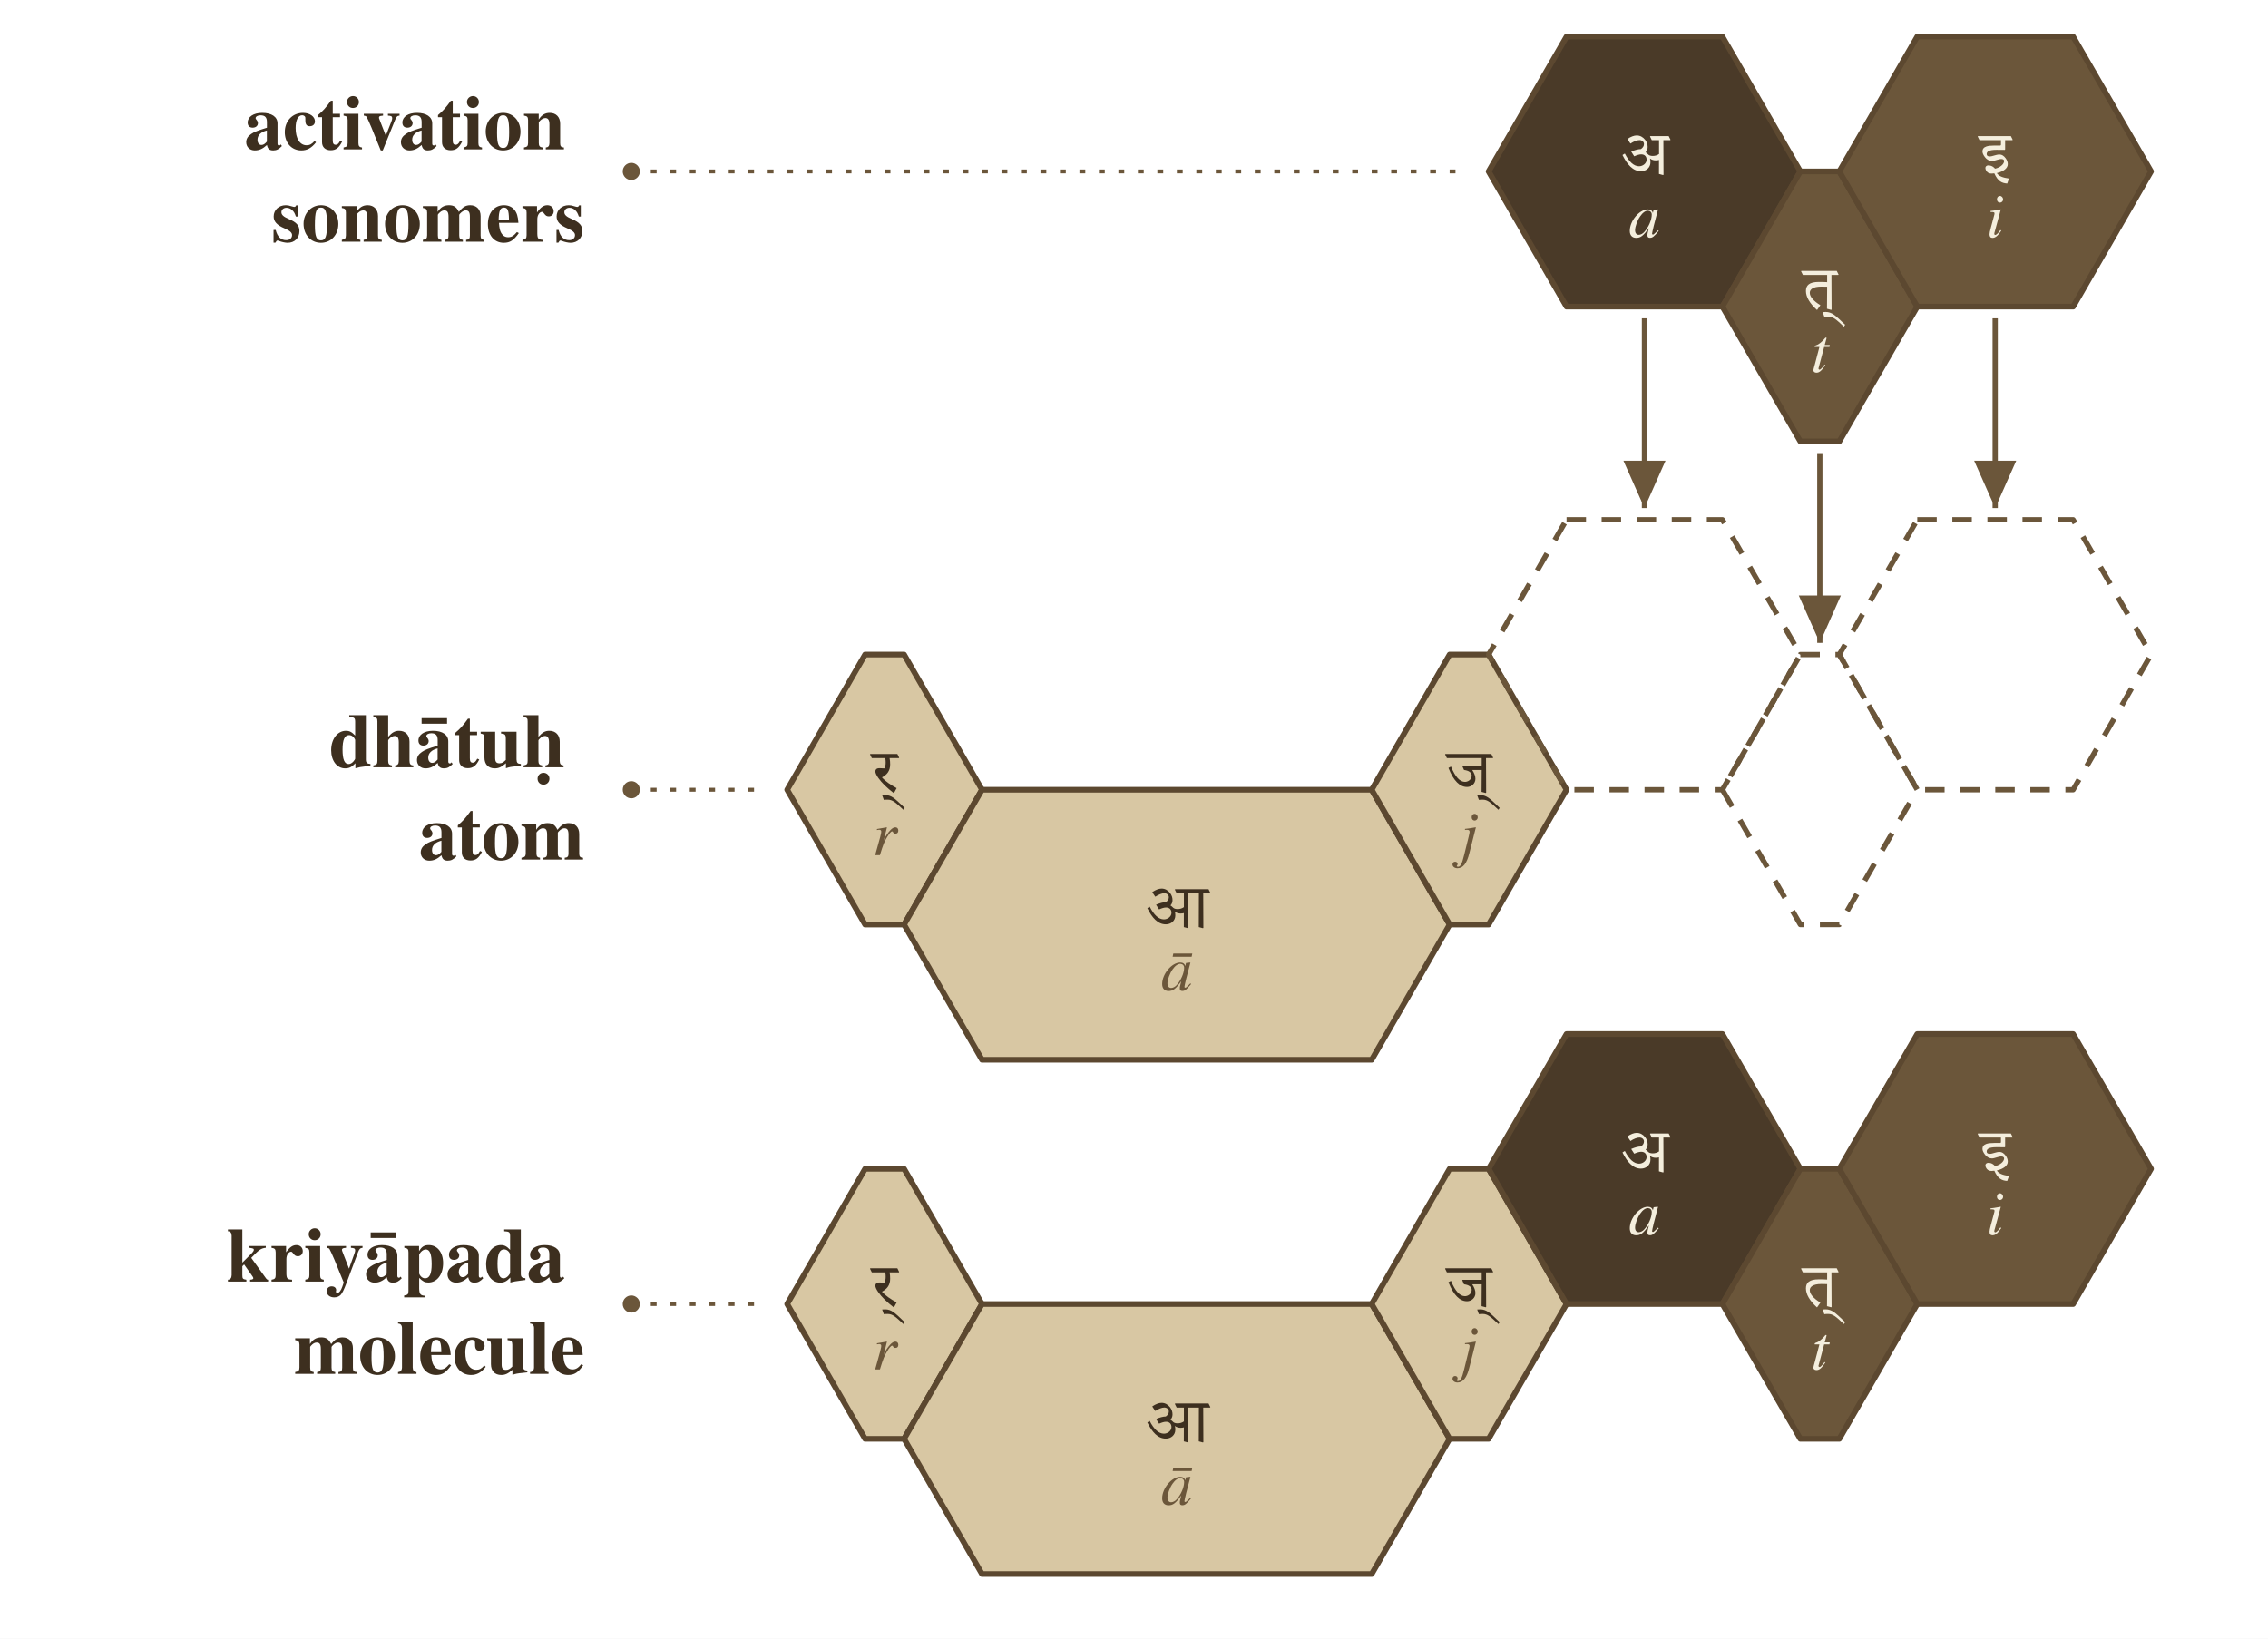
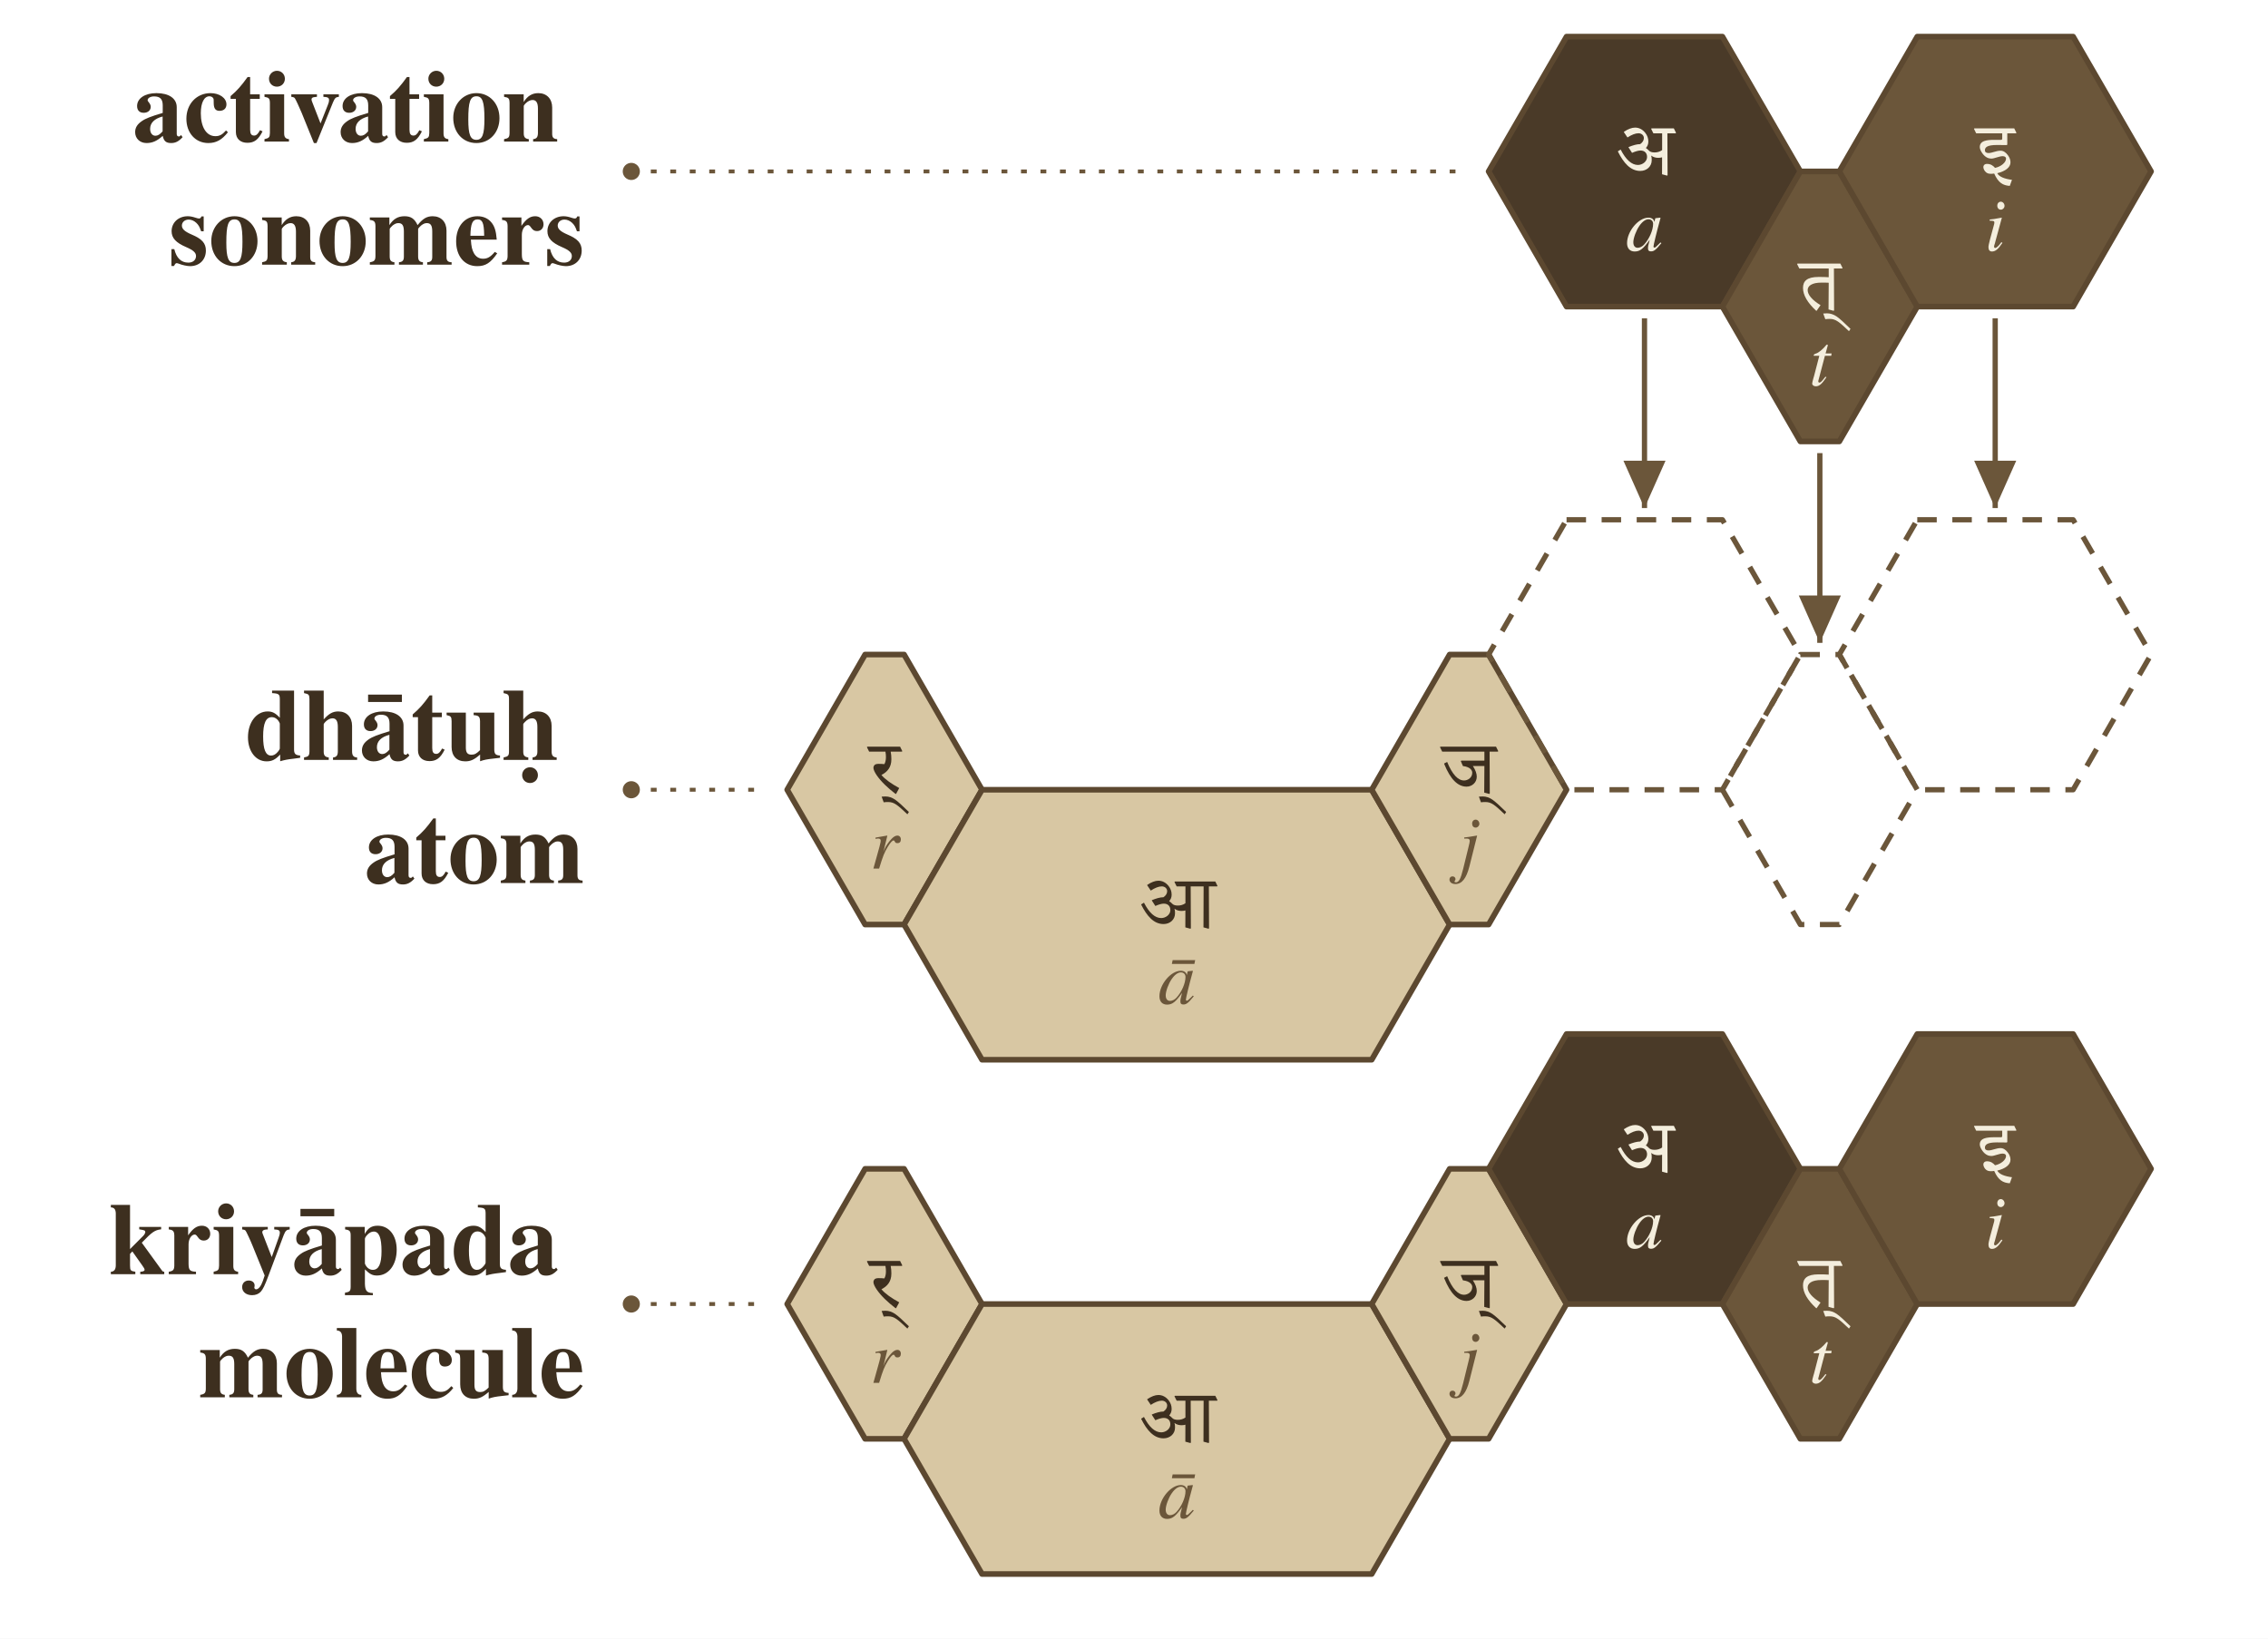
<svg xmlns="http://www.w3.org/2000/svg" viewBox="0 0 582.0 420.6" width="4.5in" height="3.252in">
  <rect x="0" y="0" width="582.0" height="420.6" fill="#ffffff" />
  <defs>
    <marker id="arrowhead" markerWidth="10" markerHeight="8" refX="9" refY="4" orient="auto" markerUnits="strokeWidth">
      <polygon points="0,0 9,4 0,8" fill="#6b563a" />
    </marker>
  </defs>
-   <text x="150.0" y="44.0" font-family="Charter, Georgia, Times, serif" font-size="19.8" font-weight="700" text-anchor="end" dominant-baseline="middle" fill="#3d2f1f">
-     <tspan x="150.0" y="32.2">activation</tspan>
-     <tspan x="150.0" y="55.9">sonomers</tspan>
+   <text x="150.0" y="44.0" font-family="Charter, Georgia, Times, serif" font-size="26.3" font-weight="700" text-anchor="end" dominant-baseline="middle" fill="#3d2f1f">
+     <tspan x="150.0" y="28.2">activation</tspan>
+     <tspan x="150.0" y="59.8">sonomers</tspan>
  </text>
-   <text x="150.0" y="202.7" font-family="Charter, Georgia, Times, serif" font-size="19.8" font-weight="700" text-anchor="end" dominant-baseline="middle" fill="#3d2f1f">
-     <tspan x="150.0" y="190.8">dhātuḥ</tspan>
-     <tspan x="150.0" y="214.5">atom</tspan>
+   <text x="150.0" y="202.7" font-family="Charter, Georgia, Times, serif" font-size="26.3" font-weight="700" text-anchor="end" dominant-baseline="middle" fill="#3d2f1f">
+     <tspan x="150.0" y="186.9">dhātuḥ</tspan>
+     <tspan x="150.0" y="218.5">atom</tspan>
  </text>
-   <text x="150.0" y="334.7" font-family="Charter, Georgia, Times, serif" font-size="19.8" font-weight="700" text-anchor="end" dominant-baseline="middle" fill="#3d2f1f">
-     <tspan x="150.0" y="322.8">kriyāpada</tspan>
-     <tspan x="150.0" y="346.5">molecule</tspan>
+   <text x="150.0" y="334.7" font-family="Charter, Georgia, Times, serif" font-size="26.3" font-weight="700" text-anchor="end" dominant-baseline="middle" fill="#3d2f1f">
+     <tspan x="150.0" y="318.9">kriyāpada</tspan>
+     <tspan x="150.0" y="350.5">molecule</tspan>
  </text>
  <circle cx="162.0" cy="44.0" r="2.2" fill="#6b563a" />
  <line x1="162.0" y1="44.0" x2="374.0" y2="44.0" stroke="#6b563a" stroke-width="1" stroke-dasharray="1.5 3.5" />
  <circle cx="162.0" cy="202.7" r="2.2" fill="#6b563a" />
  <line x1="162.0" y1="202.7" x2="194.0" y2="202.7" stroke="#6b563a" stroke-width="1" stroke-dasharray="1.5 3.5" />
  <circle cx="162.0" cy="334.7" r="2.2" fill="#6b563a" />
  <line x1="162.0" y1="334.7" x2="194.0" y2="334.7" stroke="#6b563a" stroke-width="1" stroke-dasharray="1.5 3.5" />
  <polygon points="402.0,9.4 442.0,9.4 462.0,44.0 442.0,78.7 402.0,78.7 382.0,44.0" fill="#4a3a28" stroke="#5c4830" stroke-width="1.45" stroke-linejoin="round" />
  <g fill="#f4eedd">
-     <path transform="translate(415.79,44.83) scale(0.009668,-0.009668)" d="M270 825C361 884 443 917 511 917C579 917 629 871 629 812C629 758 598 714 548 679C478 679 392 655 295 615L293 608L370 488C446 521 508 539 555 539C647 539 699 483 699 398C699 298 598 223 499 223C361 223 234 339 121 560L61 523V516C184 270 334 92 550 92C690 92 801 188 801 327C801 363 800 395 789 425L791 427C833 395 885 379 941 379C973 379 1001 382 1028 390L1027 19L1138 -11L1148 0L1144 916H1325L1333 927L1285 1024H797L789 1013L837 916H1029V548C980 513 923 497 863 497C806 497 766 510 741 536C723 555 702 575 673 594C708 632 727 677 727 736C727 807 704 870 659 927C599 1001 525 1041 436 1041C364 1041 280 1008 192 949V941Z" />
+     <path transform="translate(414.47,44.95) scale(0.011719,-0.011719)" d="M270 825C361 884 443 917 511 917C579 917 629 871 629 812C629 758 598 714 548 679C478 679 392 655 295 615L293 608L370 488C446 521 508 539 555 539C647 539 699 483 699 398C699 298 598 223 499 223C361 223 234 339 121 560L61 523V516C184 270 334 92 550 92C690 92 801 188 801 327C801 363 800 395 789 425L791 427C833 395 885 379 941 379C973 379 1001 382 1028 390L1027 19L1138 -11L1148 0L1144 916H1325L1333 927L1285 1024H797L789 1013L837 916H1029V548C980 513 923 497 863 497C806 497 766 510 741 536C723 555 702 575 673 594C708 632 727 677 727 736C727 807 704 870 659 927C599 1001 525 1041 436 1041C364 1041 280 1008 192 949V941Z" />
  </g>
-   <text x="422.0" y="56.3" font-family="Charter, Georgia, Times, serif" font-size="16.2" font-style="italic" text-anchor="middle" dominant-baseline="middle" fill="#f4eedd">a</text>
+   <text x="422.0" y="58.9" font-family="Charter, Georgia, Times, serif" font-size="19.2" font-style="italic" text-anchor="middle" dominant-baseline="middle" fill="#f4eedd">a</text>
  <polygon points="462.0,44.0 472.0,44.0 492.0,78.7 472.0,113.3 462.0,113.3 442.0,78.7" fill="#6b563a" stroke="#5c4830" stroke-width="1.45" stroke-linejoin="round" />
  <g fill="#f4eedd">
-     <path transform="translate(462.65,79.43) scale(0.009668,-0.009668)" d="M0 916H644V725C573 730 501 731 423 731C165 731 81 639 81 490C81 335 178 166 370 -10H379L465 113C284 223 183 340 183 442C183 531 266 607 489 607C543 607 595 607 644 604L640 19L752 -11L762 0L758 916H939L947 927L899 1024H-40L-48 1013Z" />
-     <path transform="translate(471.55,79.43) scale(0.009668,-0.009668)" d="M-352 -191 -350 -194C-317 -189 -286 -188 -254 -188C-117 -188 -43 -259 165 -454H170L201 -406C70 -277 -38 -178 -105 -133C-168 -91 -237 -66 -313 -66C-341 -66 -369 -67 -396 -70Z" />
+     <path transform="translate(461.73,79.65) scale(0.011719,-0.011719)" d="M0 916H644V725C573 730 501 731 423 731C165 731 81 639 81 490C81 335 178 166 370 -10H379L465 113C284 223 183 340 183 442C183 531 266 607 489 607C543 607 595 607 644 604L640 19L752 -11L762 0L758 916H939L947 927L899 1024H-40L-48 1013Z" />
+     <path transform="translate(472.51,79.65) scale(0.011719,-0.011719)" d="M-352 -191 -350 -194C-317 -189 -286 -188 -254 -188C-117 -188 -43 -259 165 -454H170L201 -406C70 -277 -38 -178 -105 -133C-168 -91 -237 -66 -313 -66C-341 -66 -369 -67 -396 -70Z" />
  </g>
-   <text x="467.0" y="90.9" font-family="Charter, Georgia, Times, serif" font-size="16.2" font-style="italic" text-anchor="middle" dominant-baseline="middle" fill="#f4eedd">t</text>
+   <text x="467.0" y="93.5" font-family="Charter, Georgia, Times, serif" font-size="19.2" font-style="italic" text-anchor="middle" dominant-baseline="middle" fill="#f4eedd">t</text>
  <polygon points="492.0,9.4 532.0,9.4 552.0,44.0 532.0,78.7 492.0,78.7 472.0,44.0" fill="#6b563a" stroke="#5c4830" stroke-width="1.45" stroke-linejoin="round" />
  <g fill="#f4eedd">
-     <path transform="translate(507.97,44.83) scale(0.009668,-0.009668)" d="M0 916H570V799C570 780 559 773 545 773H393C306 773 235 766 184 749C110 724 79 678 79 615C79 572 103 521 141 470C200 391 269 362 330 362C403 362 501 415 581 415C631 415 654 389 654 363C654 278 545 186 413 159C370 209 317 246 236 246C182 246 157 211 157 180C157 148 170 116 194 84C231 40 267 29 326 29C350 29 372 31 394 35C486 -173 591 -224 729 -235H736L784 -103C620 -82 505 -37 461 42C640 85 751 170 751 279C751 329 735 383 693 438C648 498 597 535 533 535C438 535 350 484 270 484C219 484 191 505 191 544C191 611 244 660 454 660C522 660 615 660 671 658L681 670V916H873L881 927L833 1024H-40L-48 1013Z" />
+     <path transform="translate(507.12,44.95) scale(0.011719,-0.011719)" d="M0 916H570V799C570 780 559 773 545 773H393C306 773 235 766 184 749C110 724 79 678 79 615C79 572 103 521 141 470C200 391 269 362 330 362C403 362 501 415 581 415C631 415 654 389 654 363C654 278 545 186 413 159C370 209 317 246 236 246C182 246 157 211 157 180C157 148 170 116 194 84C231 40 267 29 326 29C350 29 372 31 394 35C486 -173 591 -224 729 -235H736L784 -103C620 -82 505 -37 461 42C640 85 751 170 751 279C751 329 735 383 693 438C648 498 597 535 533 535C438 535 350 484 270 484C219 484 191 505 191 544C191 611 244 660 454 660C522 660 615 660 671 658L681 670V916H873L881 927L833 1024H-40L-48 1013Z" />
  </g>
-   <text x="512.0" y="56.3" font-family="Charter, Georgia, Times, serif" font-size="16.2" font-style="italic" text-anchor="middle" dominant-baseline="middle" fill="#f4eedd">i</text>
+   <text x="512.0" y="58.9" font-family="Charter, Georgia, Times, serif" font-size="19.2" font-style="italic" text-anchor="middle" dominant-baseline="middle" fill="#f4eedd">i</text>
  <polygon points="222.0,168.0 232.0,168.0 252.0,202.7 232.0,237.3 222.0,237.3 202.0,202.7" fill="#d8c7a3" stroke="#5c4830" stroke-width="1.45" stroke-linejoin="round" />
  <g fill="#3d2f1f">
-     <path transform="translate(223.72,203.43) scale(0.009668,-0.009668)" d="M0 916H357C366 875 368 830 368 794C368 733 355 679 334 642C295 646 251 648 207 648C157 648 127 636 112 615C99 598 94 581 94 562C94 526 119 466 168 395C264 257 405 123 578 -10H590L659 118C492 209 353 305 269 404C399 471 487 572 487 748C487 805 483 862 472 916H718L726 927L678 1024H-40L-48 1013Z" />
-     <path transform="translate(230.20,203.43) scale(0.009668,-0.009668)" d="M-352 -191 -350 -194C-317 -189 -286 -188 -254 -188C-117 -188 -43 -259 165 -454H170L201 -406C70 -277 -38 -178 -105 -133C-168 -91 -237 -66 -313 -66C-341 -66 -369 -67 -396 -70Z" />
+     <path transform="translate(223.03,203.65) scale(0.011719,-0.011719)" d="M0 916H357C366 875 368 830 368 794C368 733 355 679 334 642C295 646 251 648 207 648C157 648 127 636 112 615C99 598 94 581 94 562C94 526 119 466 168 395C264 257 405 123 578 -10H590L659 118C492 209 353 305 269 404C399 471 487 572 487 748C487 805 483 862 472 916H718L726 927L678 1024H-40L-48 1013Z" />
+     <path transform="translate(230.88,203.65) scale(0.011719,-0.011719)" d="M-352 -191 -350 -194C-317 -189 -286 -188 -254 -188C-117 -188 -43 -259 165 -454H170L201 -406C70 -277 -38 -178 -105 -133C-168 -91 -237 -66 -313 -66C-341 -66 -369 -67 -396 -70Z" />
  </g>
-   <text x="227.0" y="214.9" font-family="Charter, Georgia, Times, serif" font-size="16.2" font-style="italic" text-anchor="middle" dominant-baseline="middle" fill="#6b563a">r</text>
+   <text x="227.0" y="217.5" font-family="Charter, Georgia, Times, serif" font-size="19.2" font-style="italic" text-anchor="middle" dominant-baseline="middle" fill="#6b563a">r</text>
  <polygon points="252.0,202.7 352.0,202.7 372.0,237.3 352.0,272.0 252.0,272.0 232.0,237.3" fill="#d8c7a3" stroke="#5c4830" stroke-width="1.45" stroke-linejoin="round" />
  <g fill="#3d2f1f">
-     <path transform="translate(293.86,238.13) scale(0.009668,-0.009668)" d="M270 825C361 884 443 917 511 917C579 917 629 871 629 812C629 758 598 714 548 679C478 679 392 655 295 615L293 608L370 488C446 521 508 539 555 539C647 539 699 483 699 398C699 298 598 223 499 223C361 223 234 339 121 560L61 523V516C184 270 334 92 550 92C690 92 801 188 801 327C801 363 800 395 789 425L791 427C833 395 885 379 941 379C973 379 1001 382 1028 390L1027 19L1138 -11L1148 0L1144 916H1427L1424 19L1536 -11L1546 0L1542 916H1723L1731 927L1683 1024H797L789 1013L837 916H1029V548C980 513 923 497 863 497C806 497 766 510 741 536C723 555 702 575 673 594C708 632 727 677 727 736C727 807 704 870 659 927C599 1001 525 1041 436 1041C364 1041 280 1008 192 949V941Z" />
+     <path transform="translate(292.14,238.25) scale(0.011719,-0.011719)" d="M270 825C361 884 443 917 511 917C579 917 629 871 629 812C629 758 598 714 548 679C478 679 392 655 295 615L293 608L370 488C446 521 508 539 555 539C647 539 699 483 699 398C699 298 598 223 499 223C361 223 234 339 121 560L61 523V516C184 270 334 92 550 92C690 92 801 188 801 327C801 363 800 395 789 425L791 427C833 395 885 379 941 379C973 379 1001 382 1028 390L1027 19L1138 -11L1148 0L1144 916H1427L1424 19L1536 -11L1546 0L1542 916H1723L1731 927L1683 1024H797L789 1013L837 916H1029V548C980 513 923 497 863 497C806 497 766 510 741 536C723 555 702 575 673 594C708 632 727 677 727 736C727 807 704 870 659 927C599 1001 525 1041 436 1041C364 1041 280 1008 192 949V941Z" />
  </g>
-   <text x="302.0" y="249.6" font-family="Charter, Georgia, Times, serif" font-size="16.2" font-style="italic" text-anchor="middle" dominant-baseline="middle" fill="#6b563a">ā</text>
+   <text x="302.0" y="252.2" font-family="Charter, Georgia, Times, serif" font-size="19.2" font-style="italic" text-anchor="middle" dominant-baseline="middle" fill="#6b563a">ā</text>
  <polygon points="372.0,168.0 382.0,168.0 402.0,202.7 382.0,237.3 372.0,237.3 352.0,202.7" fill="#d8c7a3" stroke="#5c4830" stroke-width="1.45" stroke-linejoin="round" />
  <g fill="#3d2f1f">
-     <path transform="translate(371.30,203.43) scale(0.009668,-0.009668)" d="M0 916H924V718H416L408 706L454 600C618 580 658 504 658 454C658 340 555 284 480 284C347 284 222 413 108 691L43 656V648C182 302 347 149 534 149C652 149 757 238 757 367C757 433 731 510 672 600H924L920 19L1032 -11L1042 0L1038 916H1219L1227 927L1179 1024H-40L-48 1013Z" />
-     <path transform="translate(382.90,203.43) scale(0.009668,-0.009668)" d="M-352 -191 -350 -194C-317 -189 -286 -188 -254 -188C-117 -188 -43 -259 165 -454H170L201 -406C70 -277 -38 -178 -105 -133C-168 -91 -237 -66 -313 -66C-341 -66 -369 -67 -396 -70Z" />
+     <path transform="translate(370.09,203.65) scale(0.011719,-0.011719)" d="M0 916H924V718H416L408 706L454 600C618 580 658 504 658 454C658 340 555 284 480 284C347 284 222 413 108 691L43 656V648C182 302 347 149 534 149C652 149 757 238 757 367C757 433 731 510 672 600H924L920 19L1032 -11L1042 0L1038 916H1219L1227 927L1179 1024H-40L-48 1013Z" />
+     <path transform="translate(384.15,203.65) scale(0.011719,-0.011719)" d="M-352 -191 -350 -194C-317 -189 -286 -188 -254 -188C-117 -188 -43 -259 165 -454H170L201 -406C70 -277 -38 -178 -105 -133C-168 -91 -237 -66 -313 -66C-341 -66 -369 -67 -396 -70Z" />
  </g>
-   <text x="377.0" y="214.9" font-family="Charter, Georgia, Times, serif" font-size="16.2" font-style="italic" text-anchor="middle" dominant-baseline="middle" fill="#6b563a">j</text>
+   <text x="377.0" y="217.5" font-family="Charter, Georgia, Times, serif" font-size="19.2" font-style="italic" text-anchor="middle" dominant-baseline="middle" fill="#6b563a">j</text>
  <polygon points="402.0,133.4 442.0,133.4 462.0,168.0 442.0,202.7 402.0,202.7 382.0,168.0" fill="none" stroke="#6b563a" stroke-width="1.35" stroke-dasharray="5 4" stroke-linejoin="round" />
  <polygon points="462.0,168.0 472.0,168.0 492.0,202.7 472.0,237.3 462.0,237.3 442.0,202.7" fill="none" stroke="#6b563a" stroke-width="1.35" stroke-dasharray="5 4" stroke-linejoin="round" />
  <polygon points="492.0,133.4 532.0,133.4 552.0,168.0 532.0,202.7 492.0,202.7 472.0,168.0" fill="none" stroke="#6b563a" stroke-width="1.35" stroke-dasharray="5 4" stroke-linejoin="round" />
  <path d="M 422.0,81.7 L 422.0,130.4" fill="none" stroke="#6b563a" stroke-width="1.35" marker-end="url(#arrowhead)" />
  <path d="M 467.0,116.3 L 467.0,165.0" fill="none" stroke="#6b563a" stroke-width="1.35" marker-end="url(#arrowhead)" />
  <path d="M 512.0,81.7 L 512.0,130.4" fill="none" stroke="#6b563a" stroke-width="1.35" marker-end="url(#arrowhead)" />
  <polygon points="222.0,300.0 232.0,300.0 252.0,334.7 232.0,369.3 222.0,369.3 202.0,334.7" fill="#d8c7a3" stroke="#5c4830" stroke-width="1.45" stroke-linejoin="round" />
  <g fill="#3d2f1f">
-     <path transform="translate(223.72,335.43) scale(0.009668,-0.009668)" d="M0 916H357C366 875 368 830 368 794C368 733 355 679 334 642C295 646 251 648 207 648C157 648 127 636 112 615C99 598 94 581 94 562C94 526 119 466 168 395C264 257 405 123 578 -10H590L659 118C492 209 353 305 269 404C399 471 487 572 487 748C487 805 483 862 472 916H718L726 927L678 1024H-40L-48 1013Z" />
-     <path transform="translate(230.20,335.43) scale(0.009668,-0.009668)" d="M-352 -191 -350 -194C-317 -189 -286 -188 -254 -188C-117 -188 -43 -259 165 -454H170L201 -406C70 -277 -38 -178 -105 -133C-168 -91 -237 -66 -313 -66C-341 -66 -369 -67 -396 -70Z" />
+     <path transform="translate(223.03,335.65) scale(0.011719,-0.011719)" d="M0 916H357C366 875 368 830 368 794C368 733 355 679 334 642C295 646 251 648 207 648C157 648 127 636 112 615C99 598 94 581 94 562C94 526 119 466 168 395C264 257 405 123 578 -10H590L659 118C492 209 353 305 269 404C399 471 487 572 487 748C487 805 483 862 472 916H718L726 927L678 1024H-40L-48 1013Z" />
+     <path transform="translate(230.88,335.65) scale(0.011719,-0.011719)" d="M-352 -191 -350 -194C-317 -189 -286 -188 -254 -188C-117 -188 -43 -259 165 -454H170L201 -406C70 -277 -38 -178 -105 -133C-168 -91 -237 -66 -313 -66C-341 -66 -369 -67 -396 -70Z" />
  </g>
-   <text x="227.0" y="346.9" font-family="Charter, Georgia, Times, serif" font-size="16.2" font-style="italic" text-anchor="middle" dominant-baseline="middle" fill="#6b563a">r</text>
+   <text x="227.0" y="349.5" font-family="Charter, Georgia, Times, serif" font-size="19.2" font-style="italic" text-anchor="middle" dominant-baseline="middle" fill="#6b563a">r</text>
  <polygon points="252.0,334.7 352.0,334.7 372.0,369.3 352.0,404.0 252.0,404.0 232.0,369.3" fill="#d8c7a3" stroke="#5c4830" stroke-width="1.45" stroke-linejoin="round" />
  <g fill="#3d2f1f">
-     <path transform="translate(293.86,370.13) scale(0.009668,-0.009668)" d="M270 825C361 884 443 917 511 917C579 917 629 871 629 812C629 758 598 714 548 679C478 679 392 655 295 615L293 608L370 488C446 521 508 539 555 539C647 539 699 483 699 398C699 298 598 223 499 223C361 223 234 339 121 560L61 523V516C184 270 334 92 550 92C690 92 801 188 801 327C801 363 800 395 789 425L791 427C833 395 885 379 941 379C973 379 1001 382 1028 390L1027 19L1138 -11L1148 0L1144 916H1427L1424 19L1536 -11L1546 0L1542 916H1723L1731 927L1683 1024H797L789 1013L837 916H1029V548C980 513 923 497 863 497C806 497 766 510 741 536C723 555 702 575 673 594C708 632 727 677 727 736C727 807 704 870 659 927C599 1001 525 1041 436 1041C364 1041 280 1008 192 949V941Z" />
+     <path transform="translate(292.14,370.25) scale(0.011719,-0.011719)" d="M270 825C361 884 443 917 511 917C579 917 629 871 629 812C629 758 598 714 548 679C478 679 392 655 295 615L293 608L370 488C446 521 508 539 555 539C647 539 699 483 699 398C699 298 598 223 499 223C361 223 234 339 121 560L61 523V516C184 270 334 92 550 92C690 92 801 188 801 327C801 363 800 395 789 425L791 427C833 395 885 379 941 379C973 379 1001 382 1028 390L1027 19L1138 -11L1148 0L1144 916H1427L1424 19L1536 -11L1546 0L1542 916H1723L1731 927L1683 1024H797L789 1013L837 916H1029V548C980 513 923 497 863 497C806 497 766 510 741 536C723 555 702 575 673 594C708 632 727 677 727 736C727 807 704 870 659 927C599 1001 525 1041 436 1041C364 1041 280 1008 192 949V941Z" />
  </g>
-   <text x="302.0" y="381.6" font-family="Charter, Georgia, Times, serif" font-size="16.2" font-style="italic" text-anchor="middle" dominant-baseline="middle" fill="#6b563a">ā</text>
+   <text x="302.0" y="384.2" font-family="Charter, Georgia, Times, serif" font-size="19.2" font-style="italic" text-anchor="middle" dominant-baseline="middle" fill="#6b563a">ā</text>
  <polygon points="372.0,300.0 382.0,300.0 402.0,334.7 382.0,369.3 372.0,369.3 352.0,334.7" fill="#d8c7a3" stroke="#5c4830" stroke-width="1.45" stroke-linejoin="round" />
  <g fill="#3d2f1f">
-     <path transform="translate(371.30,335.43) scale(0.009668,-0.009668)" d="M0 916H924V718H416L408 706L454 600C618 580 658 504 658 454C658 340 555 284 480 284C347 284 222 413 108 691L43 656V648C182 302 347 149 534 149C652 149 757 238 757 367C757 433 731 510 672 600H924L920 19L1032 -11L1042 0L1038 916H1219L1227 927L1179 1024H-40L-48 1013Z" />
-     <path transform="translate(382.90,335.43) scale(0.009668,-0.009668)" d="M-352 -191 -350 -194C-317 -189 -286 -188 -254 -188C-117 -188 -43 -259 165 -454H170L201 -406C70 -277 -38 -178 -105 -133C-168 -91 -237 -66 -313 -66C-341 -66 -369 -67 -396 -70Z" />
+     <path transform="translate(370.09,335.65) scale(0.011719,-0.011719)" d="M0 916H924V718H416L408 706L454 600C618 580 658 504 658 454C658 340 555 284 480 284C347 284 222 413 108 691L43 656V648C182 302 347 149 534 149C652 149 757 238 757 367C757 433 731 510 672 600H924L920 19L1032 -11L1042 0L1038 916H1219L1227 927L1179 1024H-40L-48 1013Z" />
+     <path transform="translate(384.15,335.65) scale(0.011719,-0.011719)" d="M-352 -191 -350 -194C-317 -189 -286 -188 -254 -188C-117 -188 -43 -259 165 -454H170L201 -406C70 -277 -38 -178 -105 -133C-168 -91 -237 -66 -313 -66C-341 -66 -369 -67 -396 -70Z" />
  </g>
-   <text x="377.0" y="346.9" font-family="Charter, Georgia, Times, serif" font-size="16.2" font-style="italic" text-anchor="middle" dominant-baseline="middle" fill="#6b563a">j</text>
+   <text x="377.0" y="349.5" font-family="Charter, Georgia, Times, serif" font-size="19.2" font-style="italic" text-anchor="middle" dominant-baseline="middle" fill="#6b563a">j</text>
  <polygon points="402.0,265.4 442.0,265.4 462.0,300.0 442.0,334.7 402.0,334.7 382.0,300.0" fill="#4a3a28" stroke="#5c4830" stroke-width="1.45" stroke-linejoin="round" />
  <g fill="#f4eedd">
-     <path transform="translate(415.79,300.83) scale(0.009668,-0.009668)" d="M270 825C361 884 443 917 511 917C579 917 629 871 629 812C629 758 598 714 548 679C478 679 392 655 295 615L293 608L370 488C446 521 508 539 555 539C647 539 699 483 699 398C699 298 598 223 499 223C361 223 234 339 121 560L61 523V516C184 270 334 92 550 92C690 92 801 188 801 327C801 363 800 395 789 425L791 427C833 395 885 379 941 379C973 379 1001 382 1028 390L1027 19L1138 -11L1148 0L1144 916H1325L1333 927L1285 1024H797L789 1013L837 916H1029V548C980 513 923 497 863 497C806 497 766 510 741 536C723 555 702 575 673 594C708 632 727 677 727 736C727 807 704 870 659 927C599 1001 525 1041 436 1041C364 1041 280 1008 192 949V941Z" />
+     <path transform="translate(414.47,300.95) scale(0.011719,-0.011719)" d="M270 825C361 884 443 917 511 917C579 917 629 871 629 812C629 758 598 714 548 679C478 679 392 655 295 615L293 608L370 488C446 521 508 539 555 539C647 539 699 483 699 398C699 298 598 223 499 223C361 223 234 339 121 560L61 523V516C184 270 334 92 550 92C690 92 801 188 801 327C801 363 800 395 789 425L791 427C833 395 885 379 941 379C973 379 1001 382 1028 390L1027 19L1138 -11L1148 0L1144 916H1325L1333 927L1285 1024H797L789 1013L837 916H1029V548C980 513 923 497 863 497C806 497 766 510 741 536C723 555 702 575 673 594C708 632 727 677 727 736C727 807 704 870 659 927C599 1001 525 1041 436 1041C364 1041 280 1008 192 949V941Z" />
  </g>
-   <text x="422.0" y="312.3" font-family="Charter, Georgia, Times, serif" font-size="16.2" font-style="italic" text-anchor="middle" dominant-baseline="middle" fill="#f4eedd">a</text>
+   <text x="422.0" y="314.9" font-family="Charter, Georgia, Times, serif" font-size="19.2" font-style="italic" text-anchor="middle" dominant-baseline="middle" fill="#f4eedd">a</text>
  <polygon points="462.0,300.0 472.0,300.0 492.0,334.7 472.0,369.3 462.0,369.3 442.0,334.7" fill="#6b563a" stroke="#5c4830" stroke-width="1.45" stroke-linejoin="round" />
  <g fill="#f4eedd">
-     <path transform="translate(462.65,335.43) scale(0.009668,-0.009668)" d="M0 916H644V725C573 730 501 731 423 731C165 731 81 639 81 490C81 335 178 166 370 -10H379L465 113C284 223 183 340 183 442C183 531 266 607 489 607C543 607 595 607 644 604L640 19L752 -11L762 0L758 916H939L947 927L899 1024H-40L-48 1013Z" />
-     <path transform="translate(471.55,335.43) scale(0.009668,-0.009668)" d="M-352 -191 -350 -194C-317 -189 -286 -188 -254 -188C-117 -188 -43 -259 165 -454H170L201 -406C70 -277 -38 -178 -105 -133C-168 -91 -237 -66 -313 -66C-341 -66 -369 -67 -396 -70Z" />
+     <path transform="translate(461.73,335.65) scale(0.011719,-0.011719)" d="M0 916H644V725C573 730 501 731 423 731C165 731 81 639 81 490C81 335 178 166 370 -10H379L465 113C284 223 183 340 183 442C183 531 266 607 489 607C543 607 595 607 644 604L640 19L752 -11L762 0L758 916H939L947 927L899 1024H-40L-48 1013Z" />
+     <path transform="translate(472.51,335.65) scale(0.011719,-0.011719)" d="M-352 -191 -350 -194C-317 -189 -286 -188 -254 -188C-117 -188 -43 -259 165 -454H170L201 -406C70 -277 -38 -178 -105 -133C-168 -91 -237 -66 -313 -66C-341 -66 -369 -67 -396 -70Z" />
  </g>
-   <text x="467.0" y="346.9" font-family="Charter, Georgia, Times, serif" font-size="16.2" font-style="italic" text-anchor="middle" dominant-baseline="middle" fill="#f4eedd">t</text>
+   <text x="467.0" y="349.5" font-family="Charter, Georgia, Times, serif" font-size="19.2" font-style="italic" text-anchor="middle" dominant-baseline="middle" fill="#f4eedd">t</text>
  <polygon points="492.0,265.4 532.0,265.4 552.0,300.0 532.0,334.7 492.0,334.7 472.0,300.0" fill="#6b563a" stroke="#5c4830" stroke-width="1.45" stroke-linejoin="round" />
  <g fill="#f4eedd">
-     <path transform="translate(507.97,300.83) scale(0.009668,-0.009668)" d="M0 916H570V799C570 780 559 773 545 773H393C306 773 235 766 184 749C110 724 79 678 79 615C79 572 103 521 141 470C200 391 269 362 330 362C403 362 501 415 581 415C631 415 654 389 654 363C654 278 545 186 413 159C370 209 317 246 236 246C182 246 157 211 157 180C157 148 170 116 194 84C231 40 267 29 326 29C350 29 372 31 394 35C486 -173 591 -224 729 -235H736L784 -103C620 -82 505 -37 461 42C640 85 751 170 751 279C751 329 735 383 693 438C648 498 597 535 533 535C438 535 350 484 270 484C219 484 191 505 191 544C191 611 244 660 454 660C522 660 615 660 671 658L681 670V916H873L881 927L833 1024H-40L-48 1013Z" />
+     <path transform="translate(507.12,300.95) scale(0.011719,-0.011719)" d="M0 916H570V799C570 780 559 773 545 773H393C306 773 235 766 184 749C110 724 79 678 79 615C79 572 103 521 141 470C200 391 269 362 330 362C403 362 501 415 581 415C631 415 654 389 654 363C654 278 545 186 413 159C370 209 317 246 236 246C182 246 157 211 157 180C157 148 170 116 194 84C231 40 267 29 326 29C350 29 372 31 394 35C486 -173 591 -224 729 -235H736L784 -103C620 -82 505 -37 461 42C640 85 751 170 751 279C751 329 735 383 693 438C648 498 597 535 533 535C438 535 350 484 270 484C219 484 191 505 191 544C191 611 244 660 454 660C522 660 615 660 671 658L681 670V916H873L881 927L833 1024H-40L-48 1013Z" />
  </g>
-   <text x="512.0" y="312.3" font-family="Charter, Georgia, Times, serif" font-size="16.2" font-style="italic" text-anchor="middle" dominant-baseline="middle" fill="#f4eedd">i</text>
+   <text x="512.0" y="314.9" font-family="Charter, Georgia, Times, serif" font-size="19.2" font-style="italic" text-anchor="middle" dominant-baseline="middle" fill="#f4eedd">i</text>
</svg>
